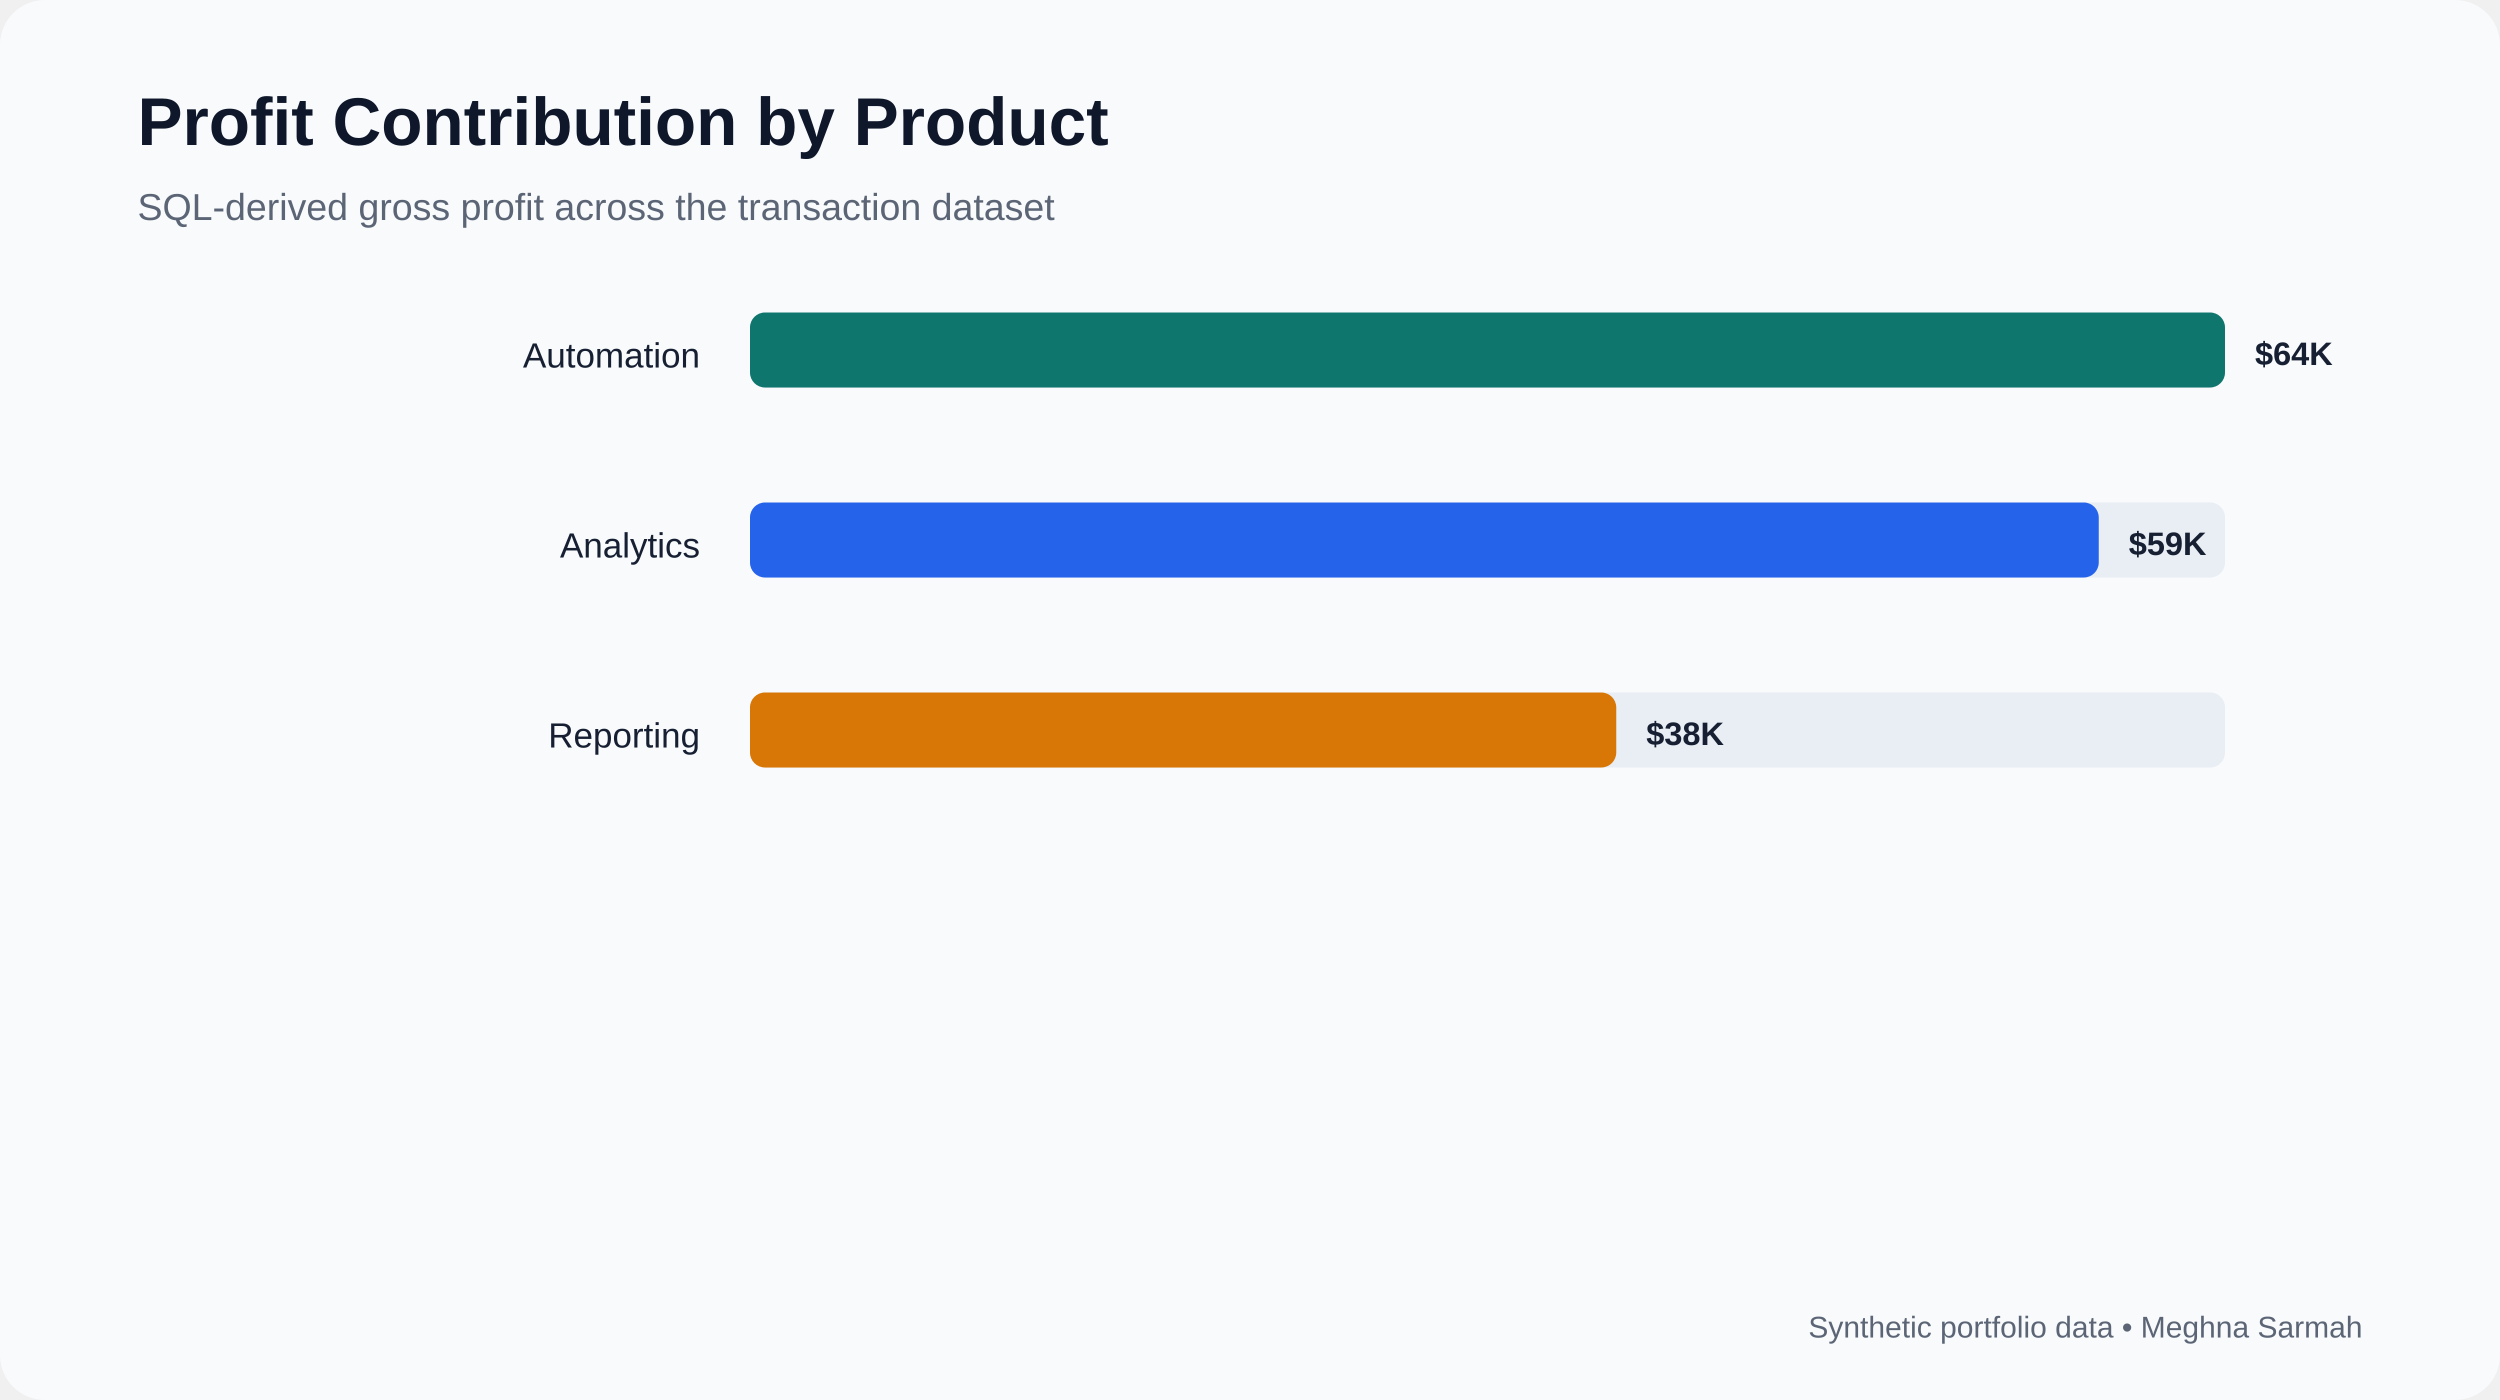
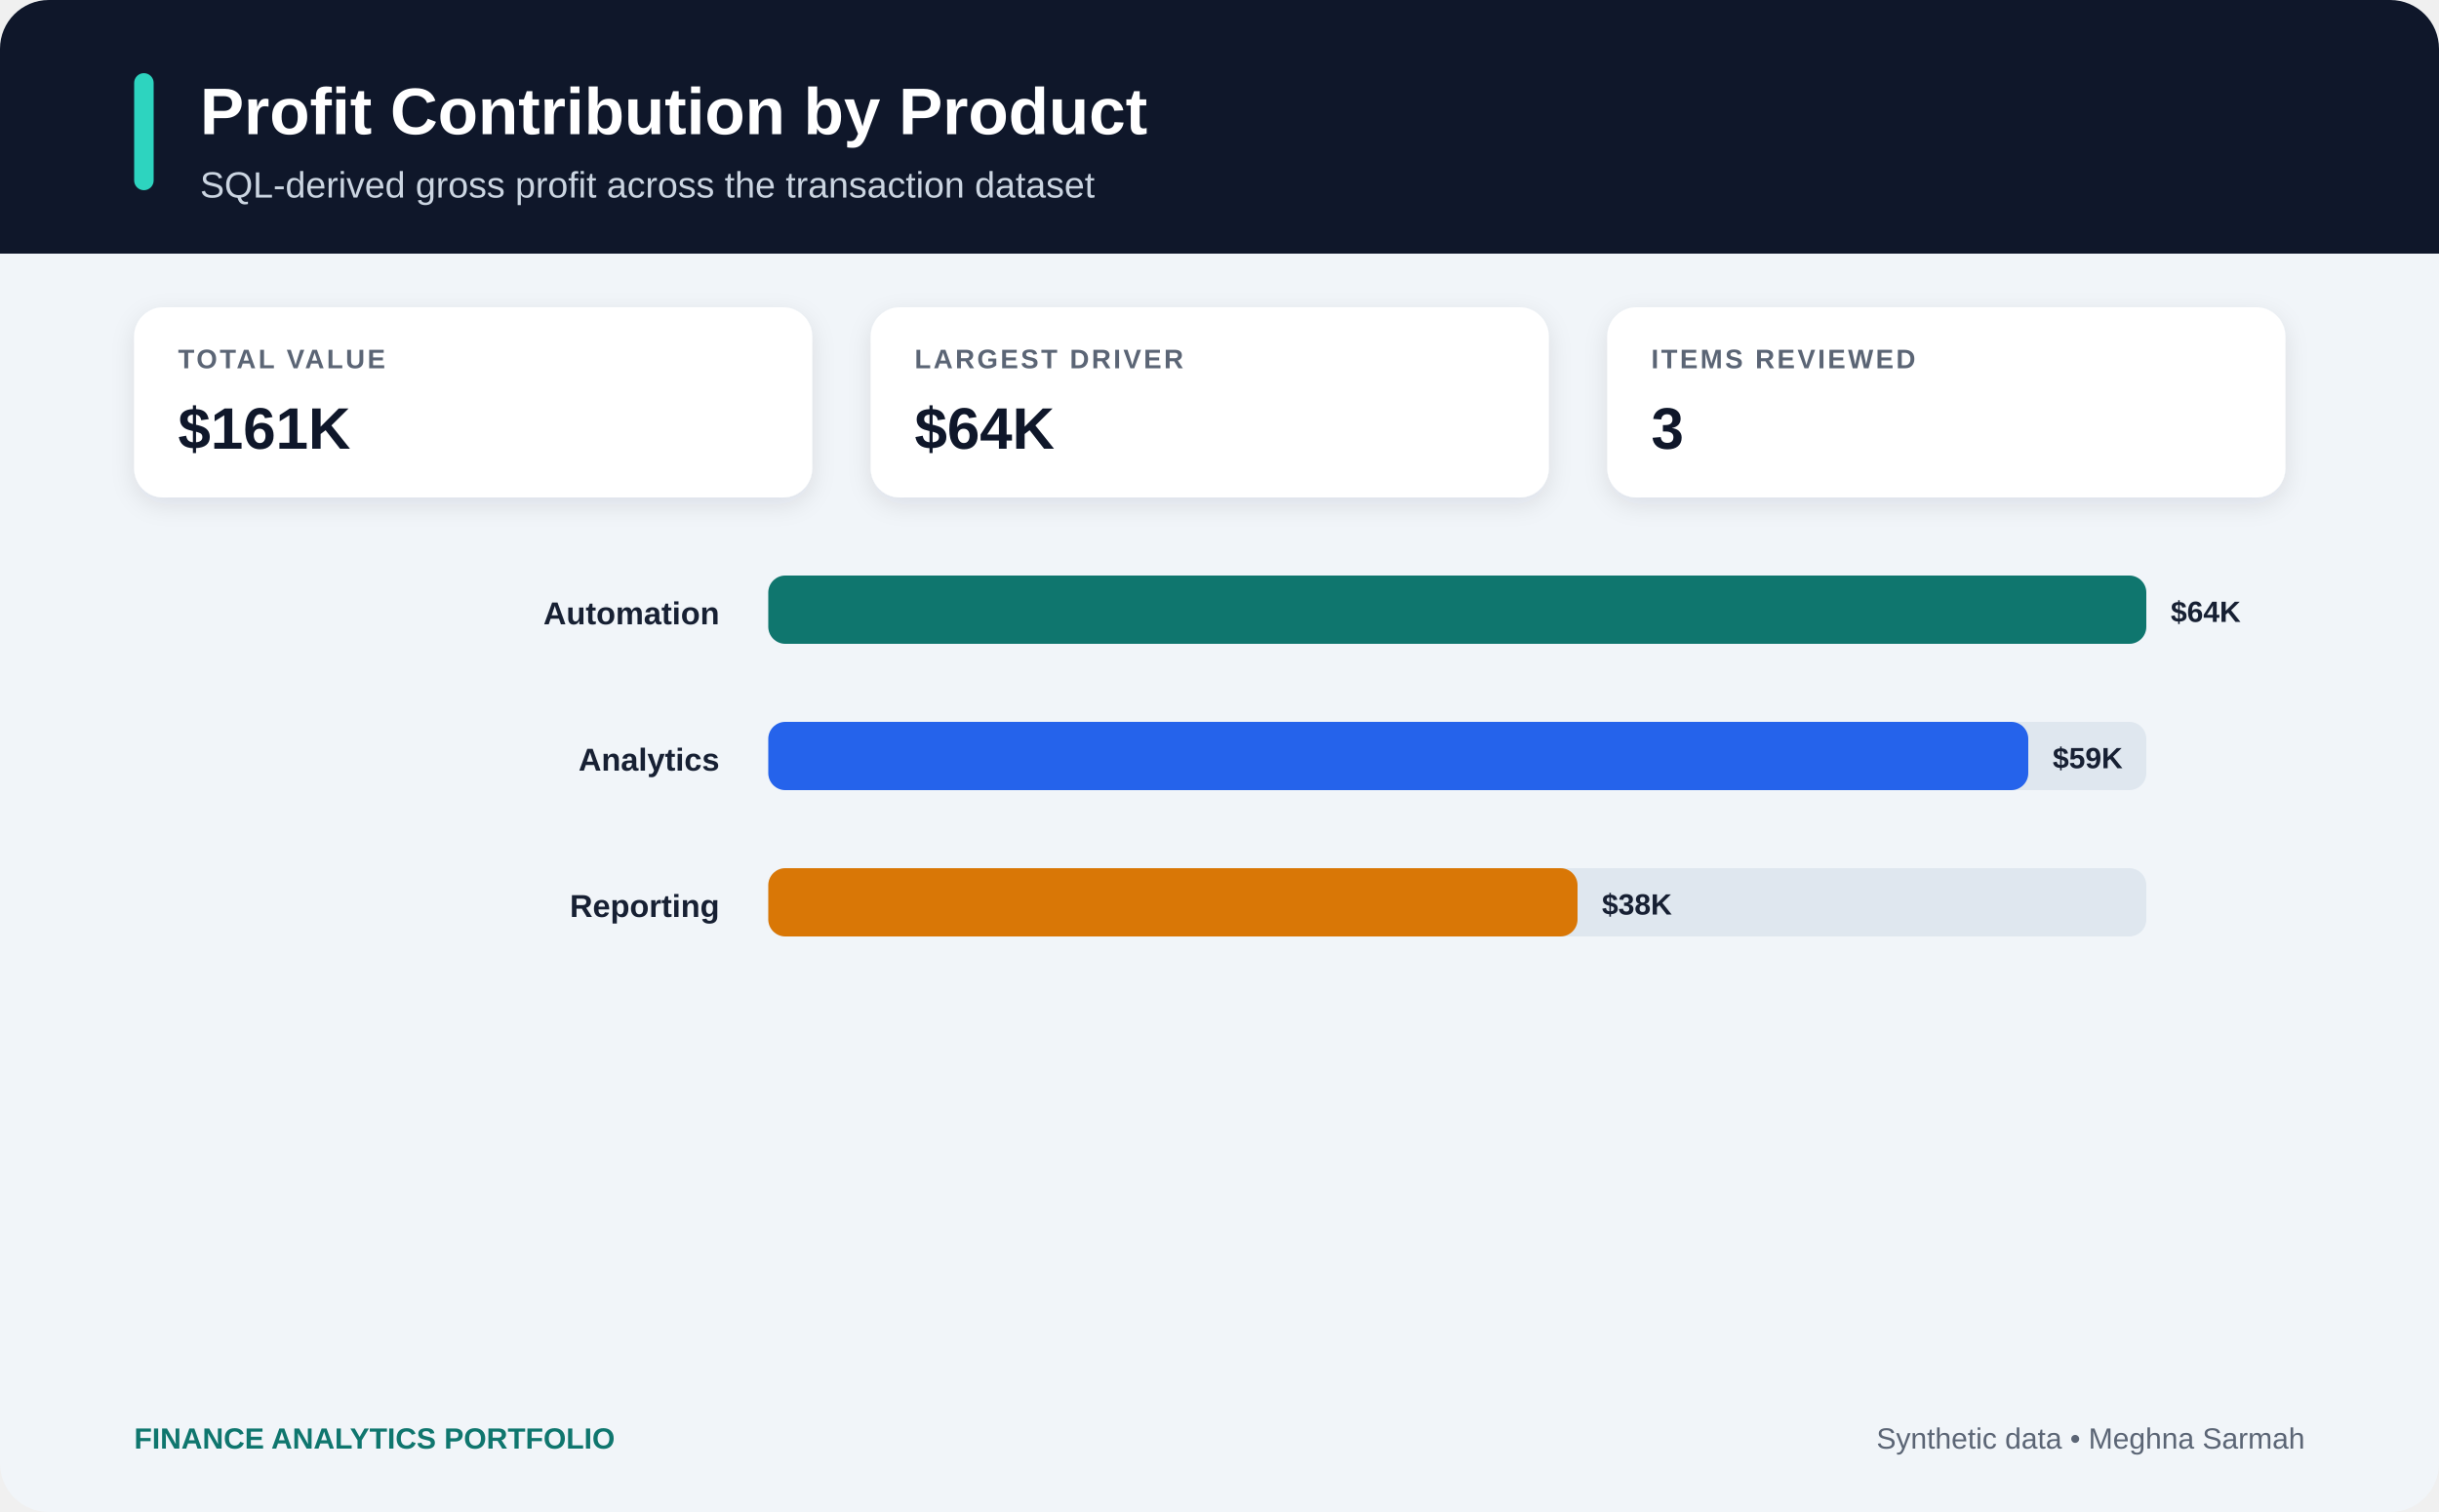
- <svg xmlns="http://www.w3.org/2000/svg" width="1000" height="560" viewBox="0 0 1000 560" role="img">
-   <rect width="1000" height="560" rx="18" fill="#f8fafc" />
-   <text x="55" y="58" font-family="Arial,sans-serif" font-size="27" font-weight="700" fill="#0f172a">Profit Contribution by Product</text>
-   <text x="55" y="88" font-family="Arial,sans-serif" font-size="15" fill="#5b6575">SQL-derived gross profit across the transaction dataset</text>
-   <text x="280" y="147" text-anchor="end" font-family="Arial,sans-serif" font-size="14" fill="#172033">Automation</text>
-   <rect x="300" y="125" width="590" height="30" rx="6" fill="#e8eef4" />
-   <rect x="300" y="125" width="590.0" height="30" rx="6" fill="#0f766e" />
-   <text x="902.0" y="146" font-family="Arial,sans-serif" font-size="13" font-weight="700" fill="#172033">$64K</text>
-   <text x="280" y="223" text-anchor="end" font-family="Arial,sans-serif" font-size="14" fill="#172033">Analytics</text>
-   <rect x="300" y="201" width="590" height="30" rx="6" fill="#e8eef4" />
-   <rect x="300" y="201" width="539.5" height="30" rx="6" fill="#2563eb" />
-   <text x="851.5" y="222" font-family="Arial,sans-serif" font-size="13" font-weight="700" fill="#172033">$59K</text>
-   <text x="280" y="299" text-anchor="end" font-family="Arial,sans-serif" font-size="14" fill="#172033">Reporting</text>
-   <rect x="300" y="277" width="590" height="30" rx="6" fill="#e8eef4" />
-   <rect x="300" y="277" width="346.5" height="30" rx="6" fill="#d97706" />
-   <text x="658.5" y="298" font-family="Arial,sans-serif" font-size="13" font-weight="700" fill="#172033">$38K</text>
-   <text x="945" y="535" text-anchor="end" font-family="Arial,sans-serif" font-size="12" fill="#5b6575">Synthetic portfolio data • Meghna Sarmah</text>
+ <svg xmlns="http://www.w3.org/2000/svg" width="1000" height="620" viewBox="0 0 1000 620" role="img">
+   <defs>
+     <filter id="shadow" x="-20%" y="-20%" width="140%" height="140%">
+       <feDropShadow dx="0" dy="3" stdDeviation="5" flood-color="#0f172a" flood-opacity=".10" />
+     </filter>
+   </defs>
+   <rect width="1000" height="620" rx="20" fill="#f1f5f9" />
+   <rect x="0" y="0" width="1000" height="104" rx="20" fill="#0f172a" />
+   <rect x="0" y="84" width="1000" height="20" fill="#0f172a" />
+   <rect x="55" y="30" width="8" height="48" rx="4" fill="#2dd4bf" />
+   <text x="82" y="55" font-family="Arial,sans-serif" font-size="27" font-weight="700" fill="#ffffff">Profit Contribution by Product</text>
+   <text x="82" y="81" font-family="Arial,sans-serif" font-size="15" fill="#cbd5e1">SQL-derived gross profit across the transaction dataset</text>
+   <rect x="55" y="126" width="278" height="78" rx="12" fill="#ffffff" filter="url(#shadow)" />
+   <text x="73" y="151" font-family="Arial,sans-serif" font-size="11" font-weight="700" fill="#5b6575" letter-spacing="1">TOTAL VALUE</text>
+   <text x="73" y="184" font-family="Arial,sans-serif" font-size="24" font-weight="700" fill="#0f172a">$161K</text>
+   <rect x="357" y="126" width="278" height="78" rx="12" fill="#ffffff" filter="url(#shadow)" />
+   <text x="375" y="151" font-family="Arial,sans-serif" font-size="11" font-weight="700" fill="#5b6575" letter-spacing="1">LARGEST DRIVER</text>
+   <text x="375" y="184" font-family="Arial,sans-serif" font-size="24" font-weight="700" fill="#0f172a">$64K</text>
+   <rect x="659" y="126" width="278" height="78" rx="12" fill="#ffffff" filter="url(#shadow)" />
+   <text x="677" y="151" font-family="Arial,sans-serif" font-size="11" font-weight="700" fill="#5b6575" letter-spacing="1">ITEMS REVIEWED</text>
+   <text x="677" y="184" font-family="Arial,sans-serif" font-size="24" font-weight="700" fill="#0f172a">3</text>
+   <text x="295" y="256" text-anchor="end" font-family="Arial,sans-serif" font-size="13" font-weight="600" fill="#172033">Automation</text>
+   <rect x="315" y="236" width="565" height="28" rx="7" fill="#dfe7ef" />
+   <rect x="315" y="236" width="565.0" height="28" rx="7" fill="#0f766e" />
+   <text x="890.0" y="255" font-family="Arial,sans-serif" font-size="12" font-weight="700" fill="#172033">$64K</text>
+   <text x="295" y="316" text-anchor="end" font-family="Arial,sans-serif" font-size="13" font-weight="600" fill="#172033">Analytics</text>
+   <rect x="315" y="296" width="565" height="28" rx="7" fill="#dfe7ef" />
+   <rect x="315" y="296" width="516.6" height="28" rx="7" fill="#2563eb" />
+   <text x="841.6" y="315" font-family="Arial,sans-serif" font-size="12" font-weight="700" fill="#172033">$59K</text>
+   <text x="295" y="376" text-anchor="end" font-family="Arial,sans-serif" font-size="13" font-weight="600" fill="#172033">Reporting</text>
+   <rect x="315" y="356" width="565" height="28" rx="7" fill="#dfe7ef" />
+   <rect x="315" y="356" width="331.8" height="28" rx="7" fill="#d97706" />
+   <text x="656.8" y="375" font-family="Arial,sans-serif" font-size="12" font-weight="700" fill="#172033">$38K</text>
+   <text x="55" y="594" font-family="Arial,sans-serif" font-size="12" font-weight="700" fill="#0f766e">FINANCE ANALYTICS PORTFOLIO</text>
+   <text x="945" y="594" text-anchor="end" font-family="Arial,sans-serif" font-size="12" fill="#5b6575">Synthetic data • Meghna Sarmah</text>
</svg>
